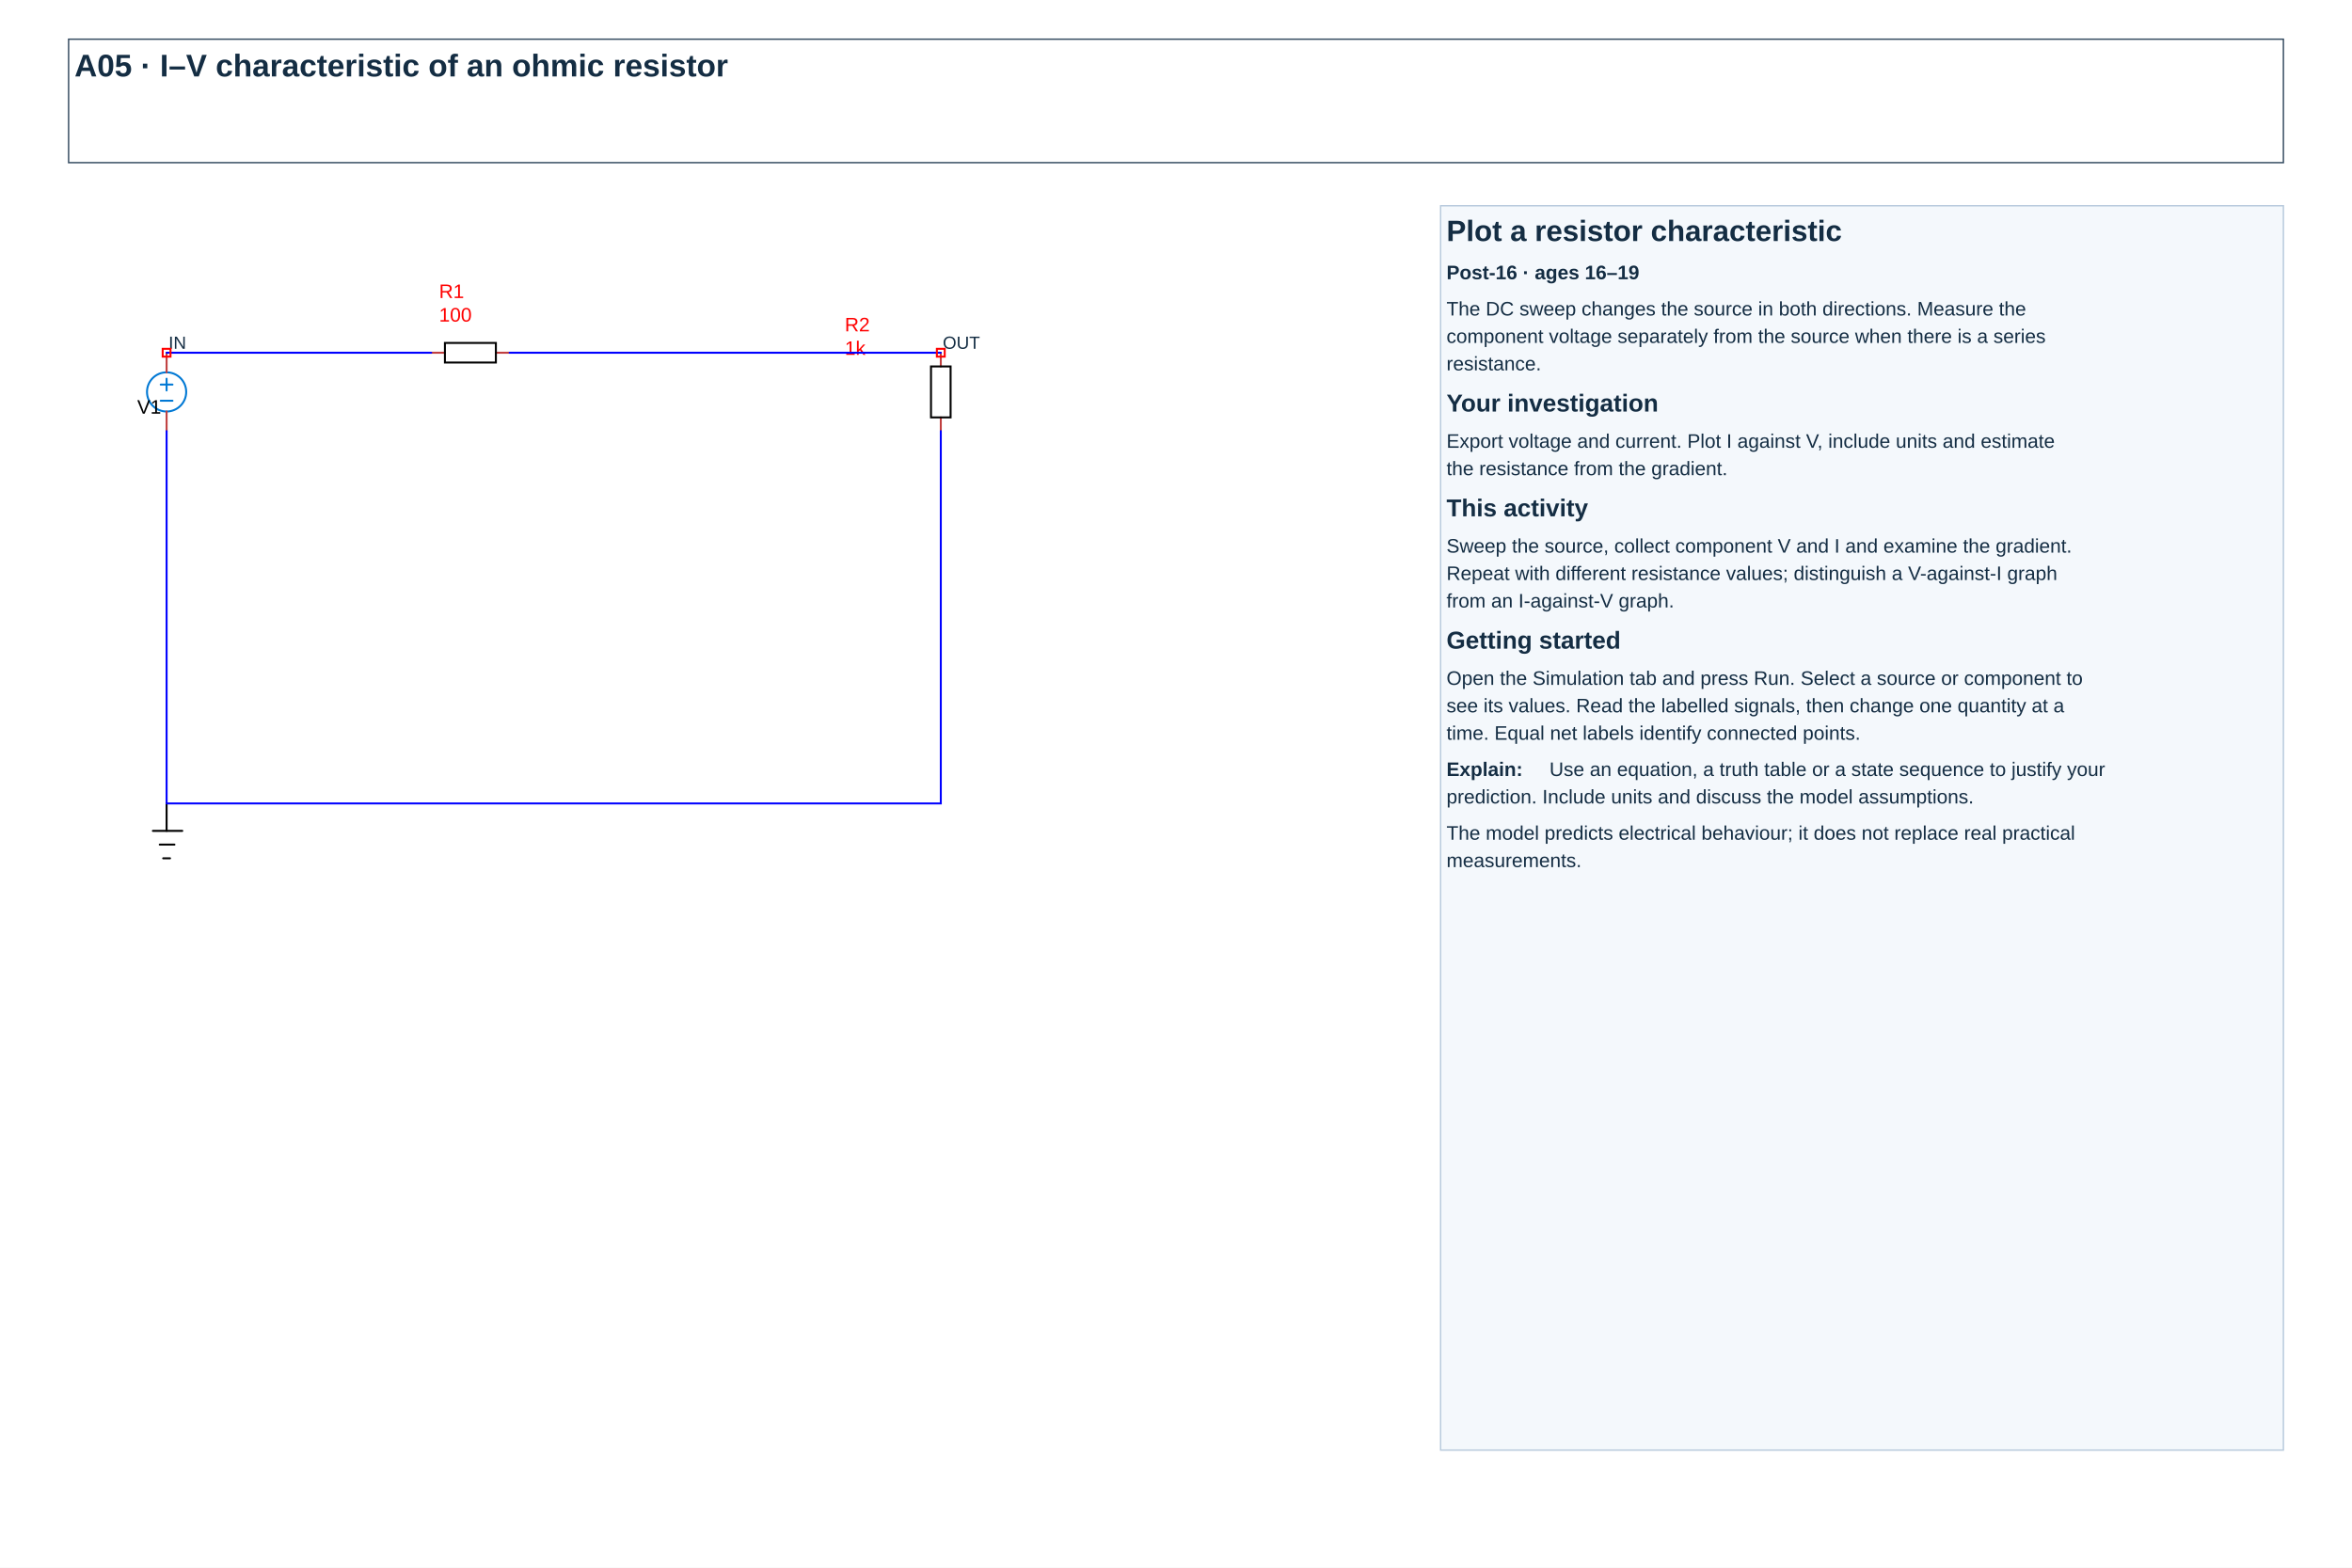
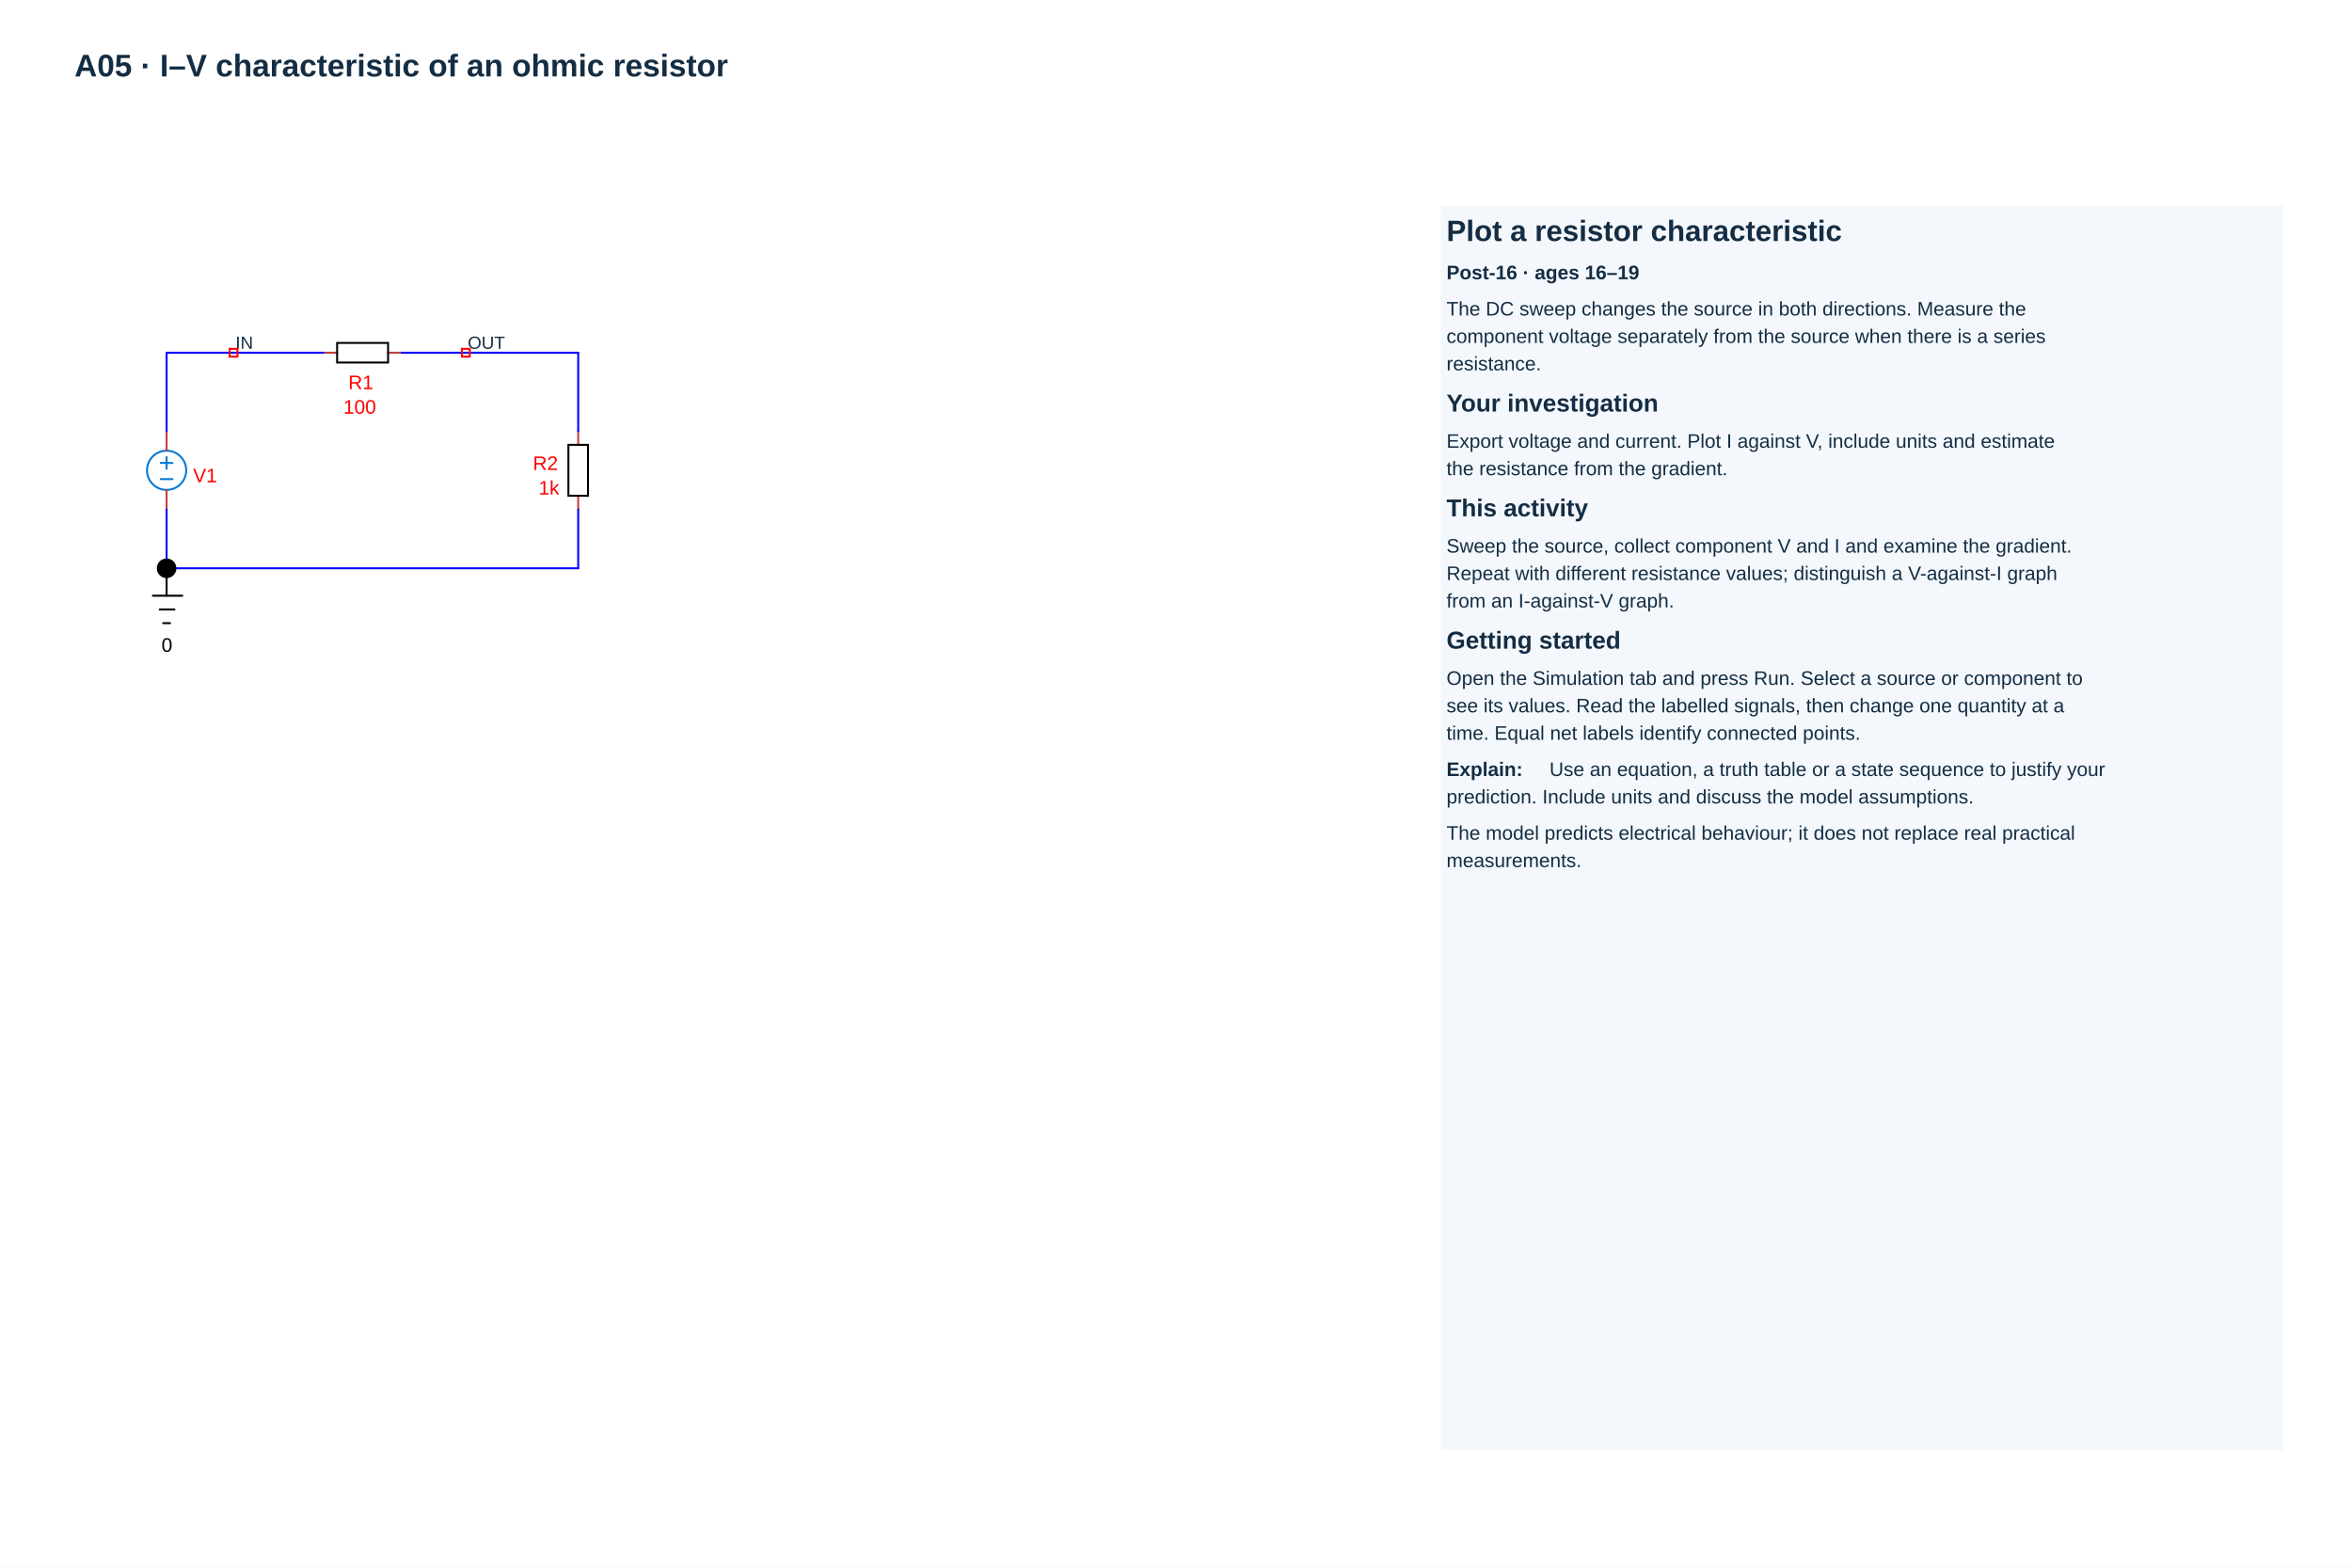
<svg xmlns="http://www.w3.org/2000/svg" width="1800" height="1200" viewBox="0 0 1200 800">
  <rect width="1200" height="800" fill="white" />
  <defs>
    <filter id="dropshadow" height="130%">
      <feGaussianBlur in="SourceAlpha" stdDeviation="3" />
      <feOffset dx="1" dy="1" result="offsetblur" />
      <feMerge>
        <feMergeNode />
        <feMergeNode in="SourceGraphic" />
      </feMerge>
    </filter>
  </defs>
-   <ellipse cx="85" cy="200" rx="10" ry="10" style="fill:none;stroke:#0078d4;stroke-width:1" />
-   <rect x="75" y="180" rx="0" ry="0" width="20" height="40" style="fill:none" />
-   <path d="M82 196.25 L88 196.25" style="fill:none;stroke:#0078d4;stroke-width:1" stroke-linecap="round" />
-   <path d="M85 193.25 L85 199.25" style="fill:none;stroke:#0078d4;stroke-width:1" stroke-linecap="round" />
-   <path d="M82 204.5 L88 204.5" style="fill:none;stroke:#0078d4;stroke-width:1" stroke-linecap="round" />
-   <g transform="rotate(90 85,180)">
-     <line x1="85" y1="180" x2="95" y2="180" stroke-linecap="round" />
-     <g style="fill:none;stroke:black;stroke-width:1">
-       <g style="stroke:#c04040">
-         <line x1="85" y1="180" x2="95" y2="180" stroke-linecap="round" />
-       </g>
-       <g style="stroke-width:0.6" />
-     </g>
-   </g>
-   <g transform="rotate(270 85,220)">
+   <ellipse cx="85" cy="240" rx="10" ry="10" style="fill:none;stroke:#0078d4;stroke-width:1" />
+   <rect x="75" y="220" rx="0" ry="0" width="20" height="40" style="fill:none" />
+   <path d="M82 236.25 L88 236.25" style="fill:none;stroke:#0078d4;stroke-width:1" stroke-linecap="round" />
+   <path d="M85 233.25 L85 239.25" style="fill:none;stroke:#0078d4;stroke-width:1" stroke-linecap="round" />
+   <path d="M82 244.5 L88 244.5" style="fill:none;stroke:#0078d4;stroke-width:1" stroke-linecap="round" />
+   <g transform="rotate(90 85,220)">
    <line x1="85" y1="220" x2="95" y2="220" stroke-linecap="round" />
    <g style="fill:none;stroke:black;stroke-width:1">
      <g style="stroke:#c04040">
        <line x1="85" y1="220" x2="95" y2="220" stroke-linecap="round" />
      </g>
      <g style="stroke-width:0.6" />
    </g>
  </g>
-   <g transform="translate( 69 201.1)">
-     <text x="1" y="10" fill="#000000" style="pointer-events:none;font-size:10px;font-family:Arial;font-weight:normal;font-style:normal;white-space:pre">
-       <tspan>V1</tspan>
-     </text>
-   </g>
-   <path d="M85 220 L85 410" style="fill:none;stroke:#0000ff;stroke-width:1" stroke-linecap="round" />
-   <g transform="">
-     <line x1="85" y1="410" x2="85" y2="424" style="fill:none;stroke:#000000;stroke-width:1;stroke-linecap:round" />
-     <path d="M78 424 L93 424 M81.5 431 L89 431 M86.75 438 L83.25 438" style="fill:none;stroke:#000000;stroke-width:1;stroke-linecap:round" />
-   </g>
-   <g transform="">
-     <line x1="220" y1="180" x2="227" y2="180" stroke-linecap="round" />
+   <g transform="rotate(270 85,260)">
+     <line x1="85" y1="260" x2="95" y2="260" stroke-linecap="round" />
    <g style="fill:none;stroke:black;stroke-width:1">
      <g style="stroke:#c04040">
-         <line x1="220" y1="180" x2="227" y2="180" stroke-linecap="round" />
+         <line x1="85" y1="260" x2="95" y2="260" stroke-linecap="round" />
      </g>
      <g style="stroke-width:0.6" />
    </g>
  </g>
-   <g transform="rotate(180 260,180)">
-     <line x1="260" y1="180" x2="267" y2="180" stroke-linecap="round" />
+   <g transform="translate( 97.5 236.1)">
+     <text x="1" y="10" fill="#FF0000" style="pointer-events:none;font-size:10px;font-family:Arial;font-weight:normal;font-style:normal;white-space:pre">
+       <tspan>V1</tspan>
+     </text>
+   </g>
+   <path d="M85 260 L85 290" style="fill:none;stroke:#0000ff;stroke-width:1" stroke-linecap="round" />
+   <g transform="translate( 81.39453 322.6)">
+     <text x="1" y="10" fill="#000000" style="pointer-events:none;font-size:10px;font-family:Arial;font-weight:normal;font-style:normal;white-space:pre">
+       <tspan>0</tspan>
+     </text>
+   </g>
+   <g transform="">
+     <line x1="85" y1="290" x2="85" y2="304" style="fill:none;stroke:#000000;stroke-width:1;stroke-linecap:round" />
+     <path d="M78 304 L93 304 M81.5 311 L89 311 M86.75 318 L83.25 318" style="fill:none;stroke:#000000;stroke-width:1;stroke-linecap:round" />
+   </g>
+   <g transform="">
+     <line x1="165" y1="180" x2="172" y2="180" stroke-linecap="round" />
    <g style="fill:none;stroke:black;stroke-width:1">
      <g style="stroke:#c04040">
-         <line x1="260" y1="180" x2="267" y2="180" stroke-linecap="round" />
+         <line x1="165" y1="180" x2="172" y2="180" stroke-linecap="round" />
      </g>
      <g style="stroke-width:0.6" />
    </g>
  </g>
-   <rect x="227" y="175" rx="0" ry="0" width="26" height="10" style="fill:none;stroke:#000000;stroke-width:1" />
-   <g transform="translate( 223 142.1)">
+   <g transform="rotate(180 205,180)">
+     <line x1="205" y1="180" x2="212" y2="180" stroke-linecap="round" />
+     <g style="fill:none;stroke:black;stroke-width:1">
+       <g style="stroke:#c04040">
+         <line x1="205" y1="180" x2="212" y2="180" stroke-linecap="round" />
+       </g>
+       <g style="stroke-width:0.6" />
+     </g>
+   </g>
+   <rect x="172" y="175" rx="0" ry="0" width="26" height="10" style="fill:none;stroke:#000000;stroke-width:1" />
+   <g transform="translate( 176.6973 188.6)">
    <text x="1" y="10" fill="#FF0000" style="pointer-events:none;font-size:10px;font-family:Arial;font-weight:normal;font-style:normal;white-space:pre">
      <tspan>R1</tspan>
    </text>
  </g>
-   <g transform="translate( 223 154.1)">
+   <g transform="translate( 174.1836 201.1)">
    <text x="1" y="10" fill="#FF0000" style="pointer-events:none;font-size:10px;font-family:Arial;font-weight:normal;font-style:normal;white-space:pre">
      <tspan>100</tspan>
    </text>
  </g>
-   <g transform="rotate(90 480,180)">
-     <line x1="480" y1="180" x2="487" y2="180" stroke-linecap="round" />
+   <g transform="rotate(90 295,220)">
+     <line x1="295" y1="220" x2="302" y2="220" stroke-linecap="round" />
    <g style="fill:none;stroke:black;stroke-width:1">
      <g style="stroke:#c04040">
-         <line x1="480" y1="180" x2="487" y2="180" stroke-linecap="round" />
+         <line x1="295" y1="220" x2="302" y2="220" stroke-linecap="round" />
      </g>
      <g style="stroke-width:0.6" />
    </g>
  </g>
-   <g transform="rotate(270 480,220)">
-     <line x1="480" y1="220" x2="487" y2="220" stroke-linecap="round" />
+   <g transform="rotate(270 295,260)">
+     <line x1="295" y1="260" x2="302" y2="260" stroke-linecap="round" />
    <g style="fill:none;stroke:black;stroke-width:1">
      <g style="stroke:#c04040">
-         <line x1="480" y1="220" x2="487" y2="220" stroke-linecap="round" />
+         <line x1="295" y1="260" x2="302" y2="260" stroke-linecap="round" />
      </g>
      <g style="stroke-width:0.6" />
    </g>
  </g>
-   <rect x="475" y="187" rx="0" ry="0" width="10" height="26" style="fill:none;stroke:#000000;stroke-width:1" />
-   <g transform="translate( 430 159.1)">
+   <rect x="290" y="227" rx="0" ry="0" width="10" height="26" style="fill:none;stroke:#000000;stroke-width:1" />
+   <g transform="translate( 270.8945 229.85)">
    <text x="1" y="10" fill="#FF0000" style="pointer-events:none;font-size:10px;font-family:Arial;font-weight:normal;font-style:normal;white-space:pre">
      <tspan>R2</tspan>
    </text>
  </g>
-   <g transform="translate( 430 171.1)">
+   <g transform="translate( 273.7891 242.35)">
    <text x="1" y="10" fill="#FF0000" style="pointer-events:none;font-size:10px;font-family:Arial;font-weight:normal;font-style:normal;white-space:pre">
      <tspan>1k</tspan>
    </text>
  </g>
-   <path d="M85 180 L220 180" style="fill:none;stroke:#0000ff;stroke-width:1" stroke-linecap="round" />
-   <path d="M260 180 L480 180" style="fill:none;stroke:#0000ff;stroke-width:1" stroke-linecap="round" />
-   <path d="M480 220 L480 410 L85 410" style="fill:none;stroke:#0000ff;stroke-width:1" stroke-linecap="round" />
-   <g transform="translate( 480 168.99)">
+   <path d="M85 220 L85 180" style="fill:none;stroke:#0000ff;stroke-width:1" stroke-linecap="round" />
+   <path d="M85 180 L165 180" style="fill:none;stroke:#0000ff;stroke-width:1" stroke-linecap="round" />
+   <path d="M205 180 L295 180" style="fill:none;stroke:#0000ff;stroke-width:1" stroke-linecap="round" />
+   <path d="M295 180 L295 220" style="fill:none;stroke:#0000ff;stroke-width:1" stroke-linecap="round" />
+   <path d="M295 260 L295 290" style="fill:none;stroke:#0000ff;stroke-width:1" stroke-linecap="round" />
+   <path d="M295 290 L85 290" style="fill:none;stroke:#0000ff;stroke-width:1" stroke-linecap="round" />
+   <g transform="translate( 237.6602 168.99)">
    <text x="1" y="9" fill="#142d43" style="pointer-events:none;font-size:9px;font-family:Arial;font-weight:normal;font-style:normal;white-space:pre">
      <tspan>OUT</tspan>
    </text>
  </g>
-   <rect x="478" y="178" width="4" height="4" style="stroke:red;stroke-width:1;fill:none" />
-   <g transform="translate( 85 168.99)">
+   <rect x="235.66" y="178" width="4" height="4" style="stroke:red;stroke-width:1;fill:none" />
+   <g transform="translate( 119.15 168.99)">
    <text x="1" y="9" fill="#142d43" style="pointer-events:none;font-size:9px;font-family:Arial;font-weight:normal;font-style:normal;white-space:pre">
      <tspan>IN</tspan>
    </text>
  </g>
-   <rect x="83" y="178" width="4" height="4" style="stroke:red;stroke-width:1;fill:none" />
-   <rect x="35" y="20" rx="0" ry="0" width="1130" height="63" style="fill:none;stroke:#32495f;stroke-width:0.7" />
+   <rect x="117.15" y="178" width="4" height="4" style="stroke:red;stroke-width:1;fill:none" />
+   <rect x="35" y="20" rx="0" ry="0" width="1130" height="63" style="fill:none;stroke:#32495f;stroke-width:0" />
  <g transform="translate(35 20)" style="pointer-events:none">
    <svg width="1130" height="63" overflow="hidden" data-markdown="true">
      <text x="3" y="19" fill="#142d43" font-family="Arial" font-size="16" font-weight="bold" font-style="normal" xml:space="preserve" style="white-space:pre">A05 · I–V characteristic of an ohmic resistor</text>
    </svg>
  </g>
-   <rect x="735" y="105" rx="0" ry="0" width="430" height="635" style="fill:#f4f8fc;stroke:#b7c9dc;stroke-width:0.7" />
+   <rect x="735" y="105" rx="0" ry="0" width="430" height="635" style="fill:#f4f8fc;stroke:#b7c9dc;stroke-width:0" />
  <g transform="translate(735 105)" style="pointer-events:none">
    <svg width="430" height="635" overflow="hidden" data-markdown="true">
      <text x="3" y="18" fill="#142d43" font-family="Arial" font-size="15" font-weight="bold" font-style="normal" xml:space="preserve" style="white-space:pre">Plot a resistor characteristic</text>
      <text x="3" y="37.5" fill="#142d43" font-family="Arial" font-size="10" font-weight="bold" font-style="normal" xml:space="preserve" style="white-space:pre">Post-16 · ages 16–19</text>
      <text x="3" y="56" fill="#142d43" font-family="Arial" font-size="10" font-weight="normal" font-style="normal" xml:space="preserve" style="white-space:pre">The DC sweep changes the source in both directions. Measure the </text>
      <text x="3" y="70" fill="#142d43" font-family="Arial" font-size="10" font-weight="normal" font-style="normal" xml:space="preserve" style="white-space:pre">component voltage separately from the source when there is a series </text>
      <text x="3" y="84" fill="#142d43" font-family="Arial" font-size="10" font-weight="normal" font-style="normal" xml:space="preserve" style="white-space:pre">resistance.</text>
      <text x="3" y="105" fill="#142d43" font-family="Arial" font-size="12.5" font-weight="bold" font-style="normal" xml:space="preserve" style="white-space:pre">Your investigation</text>
      <text x="3" y="123.5" fill="#142d43" font-family="Arial" font-size="10" font-weight="normal" font-style="normal" xml:space="preserve" style="white-space:pre">Export voltage and current. Plot I against V, include units and estimate </text>
      <text x="3" y="137.5" fill="#142d43" font-family="Arial" font-size="10" font-weight="normal" font-style="normal" xml:space="preserve" style="white-space:pre">the resistance from the gradient.</text>
      <text x="3" y="158.5" fill="#142d43" font-family="Arial" font-size="12.5" font-weight="bold" font-style="normal" xml:space="preserve" style="white-space:pre">This activity</text>
      <text x="3" y="177" fill="#142d43" font-family="Arial" font-size="10" font-weight="normal" font-style="normal" xml:space="preserve" style="white-space:pre">Sweep the source, collect component V and I and examine the gradient. </text>
      <text x="3" y="191" fill="#142d43" font-family="Arial" font-size="10" font-weight="normal" font-style="normal" xml:space="preserve" style="white-space:pre">Repeat with different resistance values; distinguish a V-against-I graph </text>
      <text x="3" y="205" fill="#142d43" font-family="Arial" font-size="10" font-weight="normal" font-style="normal" xml:space="preserve" style="white-space:pre">from an I-against-V graph.</text>
      <text x="3" y="226" fill="#142d43" font-family="Arial" font-size="12.5" font-weight="bold" font-style="normal" xml:space="preserve" style="white-space:pre">Getting started</text>
      <text x="3" y="244.5" fill="#142d43" font-family="Arial" font-size="10" font-weight="normal" font-style="normal" xml:space="preserve" style="white-space:pre">Open the Simulation tab and press Run. Select a source or component to</text>
      <text x="3" y="258.5" fill="#142d43" font-family="Arial" font-size="10" font-weight="normal" font-style="normal" xml:space="preserve" style="white-space:pre">see its values. Read the labelled signals, then change one quantity at a </text>
      <text x="3" y="272.5" fill="#142d43" font-family="Arial" font-size="10" font-weight="normal" font-style="normal" xml:space="preserve" style="white-space:pre">time. Equal net labels identify connected points.</text>
      <text x="3" y="291" fill="#142d43" font-family="Arial" font-size="10" font-weight="bold" font-style="normal" xml:space="preserve" style="white-space:pre">Explain:</text>
      <text x="52.766" y="291" fill="#142d43" font-family="Arial" font-size="10" font-weight="normal" font-style="normal" xml:space="preserve" style="white-space:pre"> Use an equation, a truth table or a state sequence to justify your</text>
      <text x="3" y="305" fill="#142d43" font-family="Arial" font-size="10" font-weight="normal" font-style="normal" xml:space="preserve" style="white-space:pre">prediction. Include units and discuss the model assumptions.</text>
      <text x="3" y="323.5" fill="#142d43" font-family="Arial" font-size="10" font-weight="normal" font-style="normal" xml:space="preserve" style="white-space:pre">The model predicts electrical behaviour; it does not replace real practical </text>
      <text x="3" y="337.5" fill="#142d43" font-family="Arial" font-size="10" font-weight="normal" font-style="normal" xml:space="preserve" style="white-space:pre">measurements.</text>
    </svg>
  </g>
+   <circle cx="85" cy="290" r="5" style="fill:#000000;stroke:none" />
</svg>
